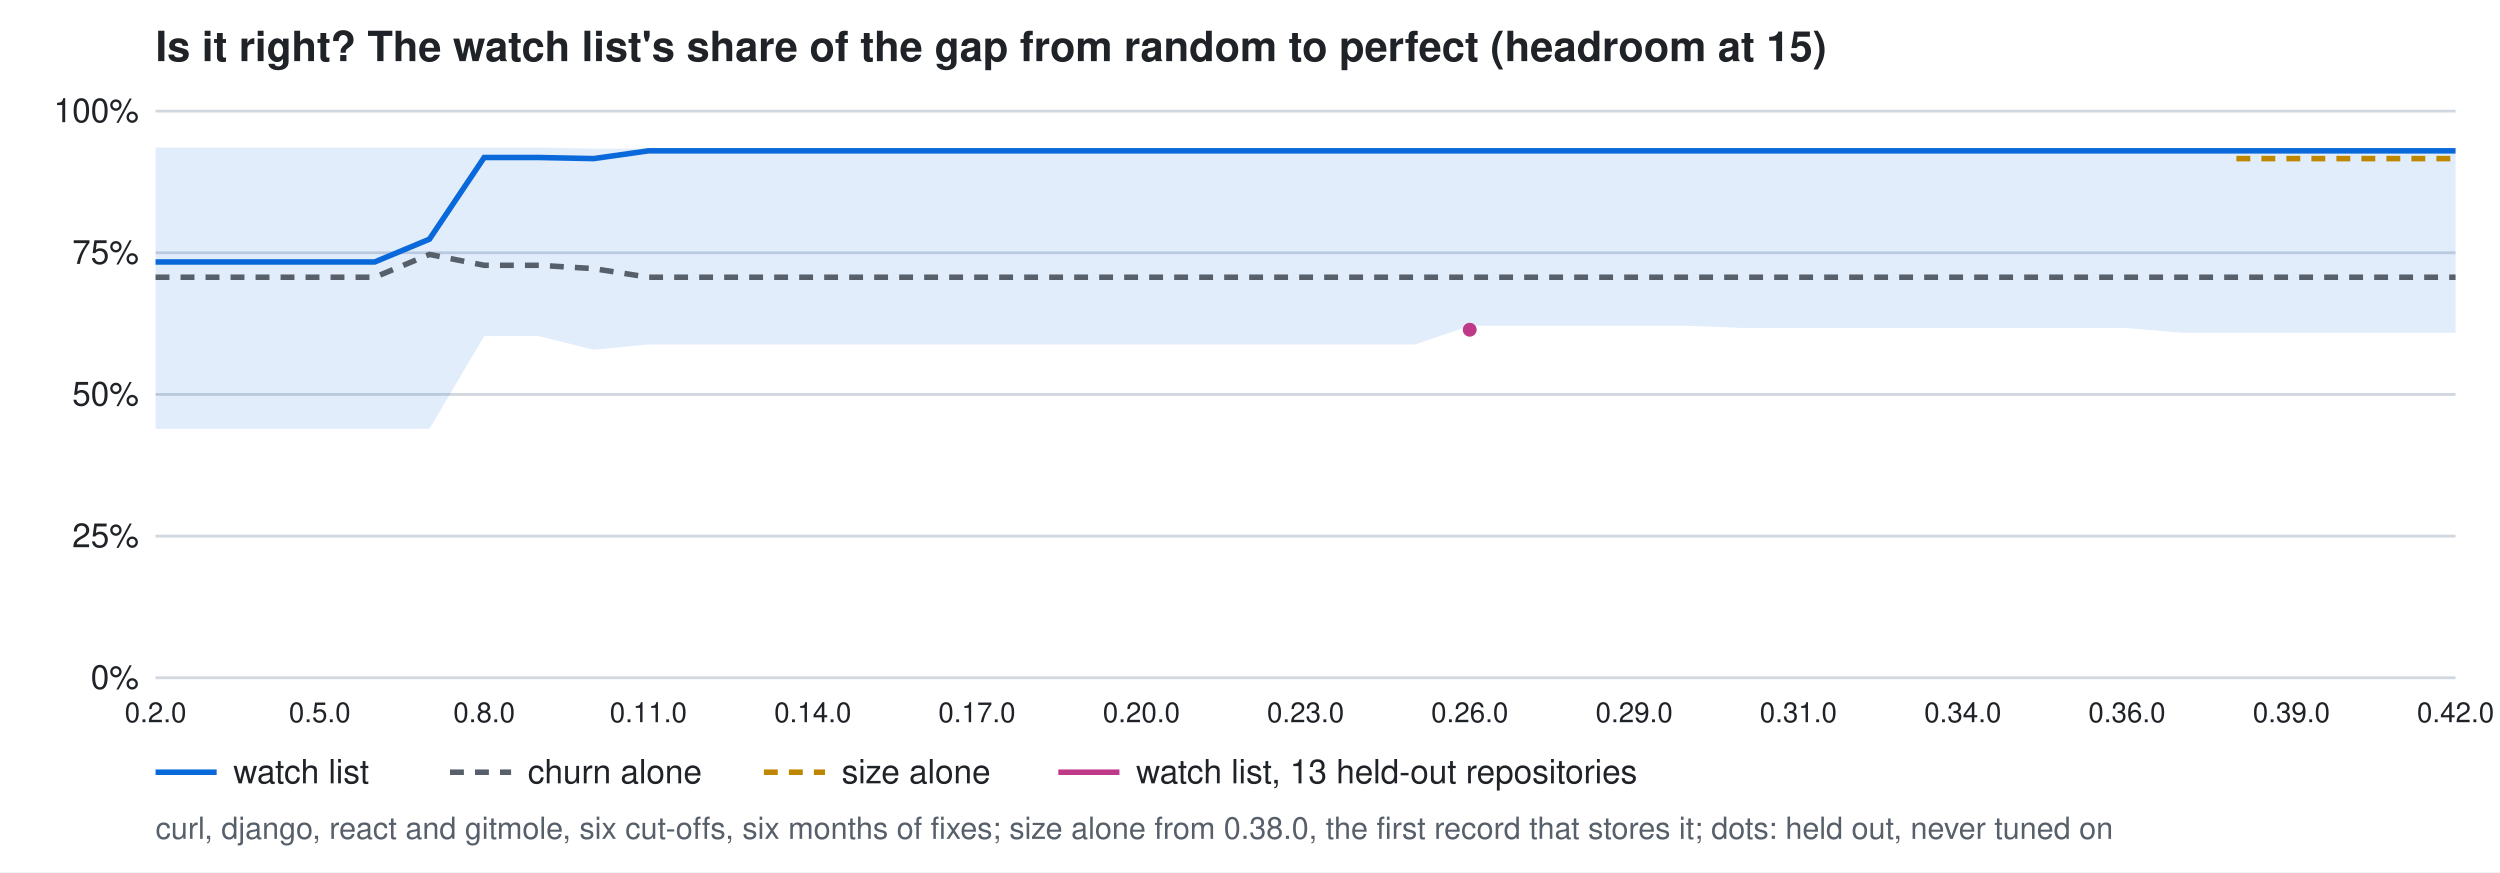
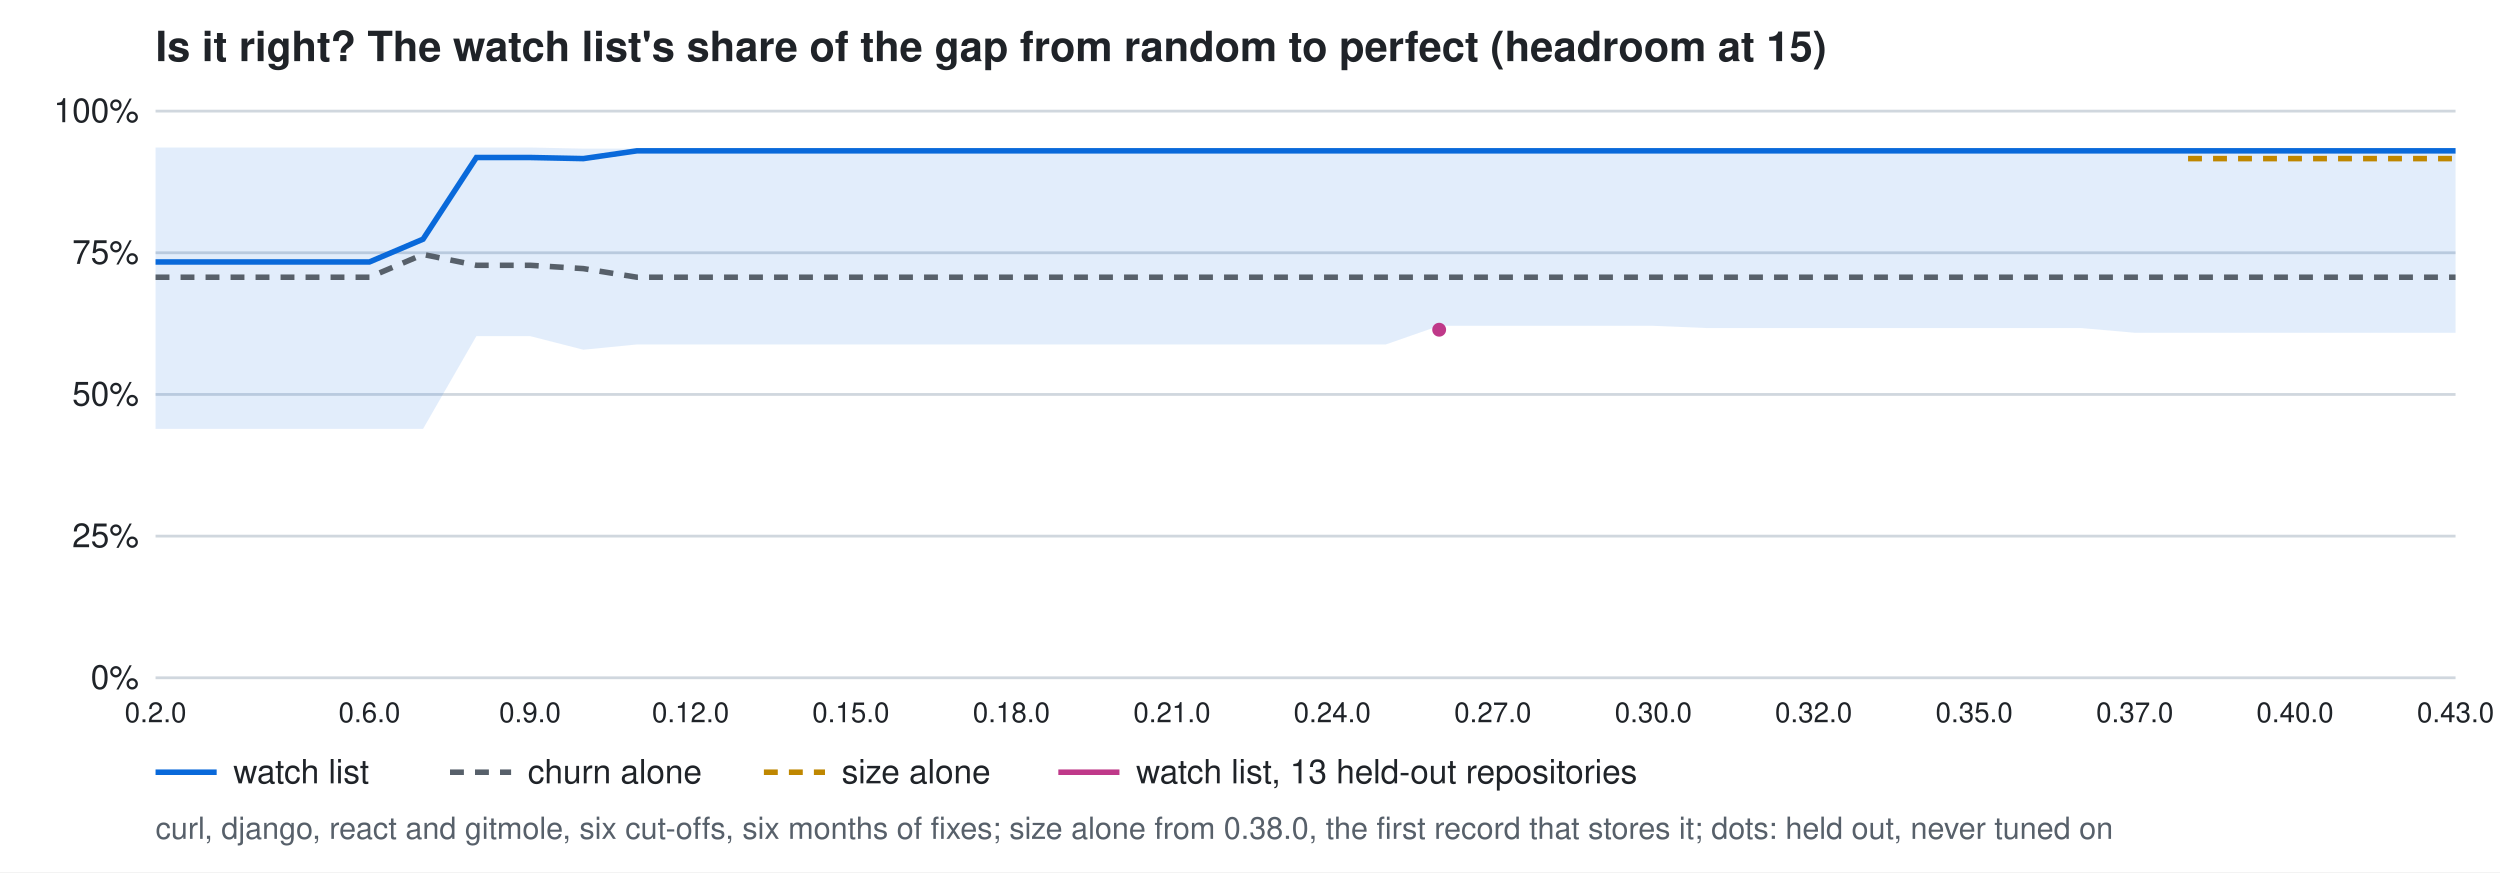
<svg xmlns="http://www.w3.org/2000/svg" width="900" height="314" viewBox="0 0 900 314" font-family="-apple-system,Segoe UI,Helvetica,Arial,sans-serif" font-size="12">
  <rect width="900" height="314" fill="#ffffff" />
  <text x="56" y="22" font-size="15" font-weight="600" fill="#1f2328">Is it right? The watch list's share of the gap from random to perfect (headroom at 15)</text>
  <line x1="56" y1="244.0" x2="884" y2="244.0" stroke="#d0d7de" stroke-width="1" />
  <text x="50" y="248.0" text-anchor="end" fill="#1f2328">0%</text>
  <line x1="56" y1="193.0" x2="884" y2="193.0" stroke="#d0d7de" stroke-width="1" />
  <text x="50" y="197.0" text-anchor="end" fill="#1f2328">25%</text>
  <line x1="56" y1="142.0" x2="884" y2="142.0" stroke="#d0d7de" stroke-width="1" />
  <text x="50" y="146.0" text-anchor="end" fill="#1f2328">50%</text>
  <line x1="56" y1="91.0" x2="884" y2="91.0" stroke="#d0d7de" stroke-width="1" />
  <text x="50" y="95.0" text-anchor="end" fill="#1f2328">75%</text>
  <line x1="56" y1="40.0" x2="884" y2="40.0" stroke="#d0d7de" stroke-width="1" />
  <text x="50" y="44.0" text-anchor="end" fill="#1f2328">100%</text>
  <text x="56.0" y="260" text-anchor="middle" fill="#1f2328" font-size="10">0.2.0</text>
-   <text x="115.1" y="260" text-anchor="middle" fill="#1f2328" font-size="10">0.5.0</text>
-   <text x="174.3" y="260" text-anchor="middle" fill="#1f2328" font-size="10">0.8.0</text>
-   <text x="233.4" y="260" text-anchor="middle" fill="#1f2328" font-size="10">0.11.0</text>
-   <text x="292.6" y="260" text-anchor="middle" fill="#1f2328" font-size="10">0.14.0</text>
-   <text x="351.7" y="260" text-anchor="middle" fill="#1f2328" font-size="10">0.17.0</text>
-   <text x="410.9" y="260" text-anchor="middle" fill="#1f2328" font-size="10">0.20.0</text>
-   <text x="470.0" y="260" text-anchor="middle" fill="#1f2328" font-size="10">0.23.0</text>
-   <text x="529.1" y="260" text-anchor="middle" fill="#1f2328" font-size="10">0.26.0</text>
-   <text x="588.3" y="260" text-anchor="middle" fill="#1f2328" font-size="10">0.29.0</text>
-   <text x="647.4" y="260" text-anchor="middle" fill="#1f2328" font-size="10">0.31.0</text>
-   <text x="706.6" y="260" text-anchor="middle" fill="#1f2328" font-size="10">0.34.0</text>
-   <text x="765.7" y="260" text-anchor="middle" fill="#1f2328" font-size="10">0.36.0</text>
-   <text x="824.9" y="260" text-anchor="middle" fill="#1f2328" font-size="10">0.39.0</text>
-   <text x="884.0" y="260" text-anchor="middle" fill="#1f2328" font-size="10">0.42.0</text>
-   <polygon points="56.0,53.1 75.7,53.1 95.4,53.1 115.1,53.1 134.9,53.1 154.6,53.1 174.3,53.1 194.0,53.1 213.7,53.5 233.4,53.5 253.1,53.5 272.9,53.5 292.6,53.5 312.3,53.5 332.0,53.5 351.7,53.5 371.4,53.5 391.1,53.5 410.9,53.5 430.6,53.5 450.3,53.5 470.0,53.5 489.7,53.5 509.4,53.5 529.1,53.5 548.9,53.5 568.6,53.5 588.3,53.5 608.0,53.5 627.7,53.5 647.4,53.5 667.1,53.5 686.9,53.5 706.6,53.5 726.3,53.5 746.0,53.5 765.7,53.5 785.4,53.5 805.1,53.5 824.9,53.5 844.6,53.5 864.3,53.5 884.0,53.5 884.0,119.8 864.3,119.8 844.6,119.8 824.9,119.8 805.1,119.8 785.4,119.8 765.7,118.1 746.0,118.1 726.3,118.1 706.6,118.1 686.9,118.1 667.1,118.1 647.4,118.1 627.7,118.1 608.0,117.3 588.3,117.3 568.6,117.3 548.9,117.3 529.1,117.3 509.4,124.0 489.7,124.0 470.0,124.0 450.3,124.0 430.6,124.0 410.9,124.0 391.1,124.0 371.4,124.0 351.7,124.0 332.0,124.0 312.3,124.0 292.6,124.0 272.9,124.0 253.1,124.0 233.4,124.0 213.7,125.9 194.0,121.0 174.3,121.0 154.6,154.4 134.9,154.4 115.1,154.4 95.4,154.4 75.7,154.4 56.0,154.4" fill="#0969da" fill-opacity="0.12" stroke="none" />
-   <polyline points="56.0,94.3 75.7,94.3 95.4,94.3 115.1,94.3 134.9,94.3 154.6,86.1 174.3,56.7 194.0,56.7 213.7,57.1 233.4,54.3 253.1,54.3 272.9,54.3 292.6,54.3 312.3,54.3 332.0,54.3 351.7,54.3 371.4,54.3 391.1,54.3 410.9,54.3 430.6,54.3 450.3,54.3 470.0,54.3 489.7,54.3 509.4,54.3 529.1,54.3 548.9,54.3 568.6,54.3 588.3,54.3 608.0,54.3 627.7,54.3 647.4,54.3 667.1,54.3 686.9,54.3 706.6,54.3 726.3,54.3 746.0,54.3 765.7,54.3 785.4,54.3 805.1,54.3 824.9,54.3 844.6,54.3 864.3,54.3 884.0,54.3" fill="none" stroke="#0969da" stroke-width="2" />
-   <polyline points="56.0,99.8 75.7,99.8 95.4,99.8 115.1,99.8 134.9,99.8 154.6,91.6 174.3,95.5 194.0,95.5 213.7,96.7 233.4,99.8 253.1,99.8 272.9,99.8 292.6,99.8 312.3,99.8 332.0,99.8 351.7,99.8 371.4,99.8 391.1,99.8 410.9,99.8 430.6,99.8 450.3,99.8 470.0,99.8 489.7,99.8 509.4,99.8 529.1,99.8 548.9,99.8 568.6,99.8 588.3,99.8 608.0,99.8 627.7,99.8 647.4,99.8 667.1,99.8 686.9,99.8 706.6,99.8 726.3,99.8 746.0,99.8 765.7,99.8 785.4,99.8 805.1,99.8 824.9,99.8 844.6,99.8 864.3,99.8 884.0,99.8" fill="none" stroke="#57606a" stroke-width="2" stroke-dasharray="5 4" />
-   <polyline points="805.1,57.1 824.9,57.1 844.6,57.1 864.3,57.1 884.0,57.1" fill="none" stroke="#bf8700" stroke-width="2" stroke-dasharray="5 4" />
-   <circle cx="529.1" cy="118.7" r="2.5" fill="#bf3989" />
+   <text x="133.0" y="260" text-anchor="middle" fill="#1f2328" font-size="10">0.6.0</text>
+   <text x="190.8" y="260" text-anchor="middle" fill="#1f2328" font-size="10">0.9.0</text>
+   <text x="248.6" y="260" text-anchor="middle" fill="#1f2328" font-size="10">0.12.0</text>
+   <text x="306.3" y="260" text-anchor="middle" fill="#1f2328" font-size="10">0.15.0</text>
+   <text x="364.1" y="260" text-anchor="middle" fill="#1f2328" font-size="10">0.18.0</text>
+   <text x="421.9" y="260" text-anchor="middle" fill="#1f2328" font-size="10">0.21.0</text>
+   <text x="479.6" y="260" text-anchor="middle" fill="#1f2328" font-size="10">0.24.0</text>
+   <text x="537.4" y="260" text-anchor="middle" fill="#1f2328" font-size="10">0.27.0</text>
+   <text x="595.2" y="260" text-anchor="middle" fill="#1f2328" font-size="10">0.30.0</text>
+   <text x="652.9" y="260" text-anchor="middle" fill="#1f2328" font-size="10">0.32.0</text>
+   <text x="710.7" y="260" text-anchor="middle" fill="#1f2328" font-size="10">0.35.0</text>
+   <text x="768.5" y="260" text-anchor="middle" fill="#1f2328" font-size="10">0.37.0</text>
+   <text x="826.2" y="260" text-anchor="middle" fill="#1f2328" font-size="10">0.40.0</text>
+   <text x="884.0" y="260" text-anchor="middle" fill="#1f2328" font-size="10">0.43.0</text>
+   <polygon points="56.0,53.1 75.3,53.1 94.5,53.1 113.8,53.1 133.0,53.1 152.3,53.1 171.5,53.1 190.8,53.1 210.0,53.5 229.3,53.5 248.6,53.5 267.8,53.5 287.1,53.5 306.3,53.5 325.6,53.5 344.8,53.5 364.1,53.5 383.3,53.5 402.6,53.5 421.9,53.5 441.1,53.5 460.4,53.5 479.6,53.5 498.9,53.5 518.1,53.5 537.4,53.5 556.7,53.5 575.9,53.5 595.2,53.5 614.4,53.5 633.7,53.5 652.9,53.5 672.2,53.5 691.4,53.5 710.7,53.5 730.0,53.5 749.2,53.5 768.5,53.5 787.7,53.5 807.0,53.5 826.2,53.5 845.5,53.5 864.7,53.5 884.0,53.5 884.0,119.8 864.7,119.8 845.5,119.8 826.2,119.8 807.0,119.8 787.7,119.8 768.5,119.8 749.2,118.1 730.0,118.1 710.7,118.1 691.4,118.1 672.2,118.1 652.9,118.1 633.7,118.1 614.4,118.1 595.2,117.3 575.9,117.3 556.7,117.3 537.4,117.3 518.1,117.3 498.9,124.0 479.6,124.0 460.4,124.0 441.1,124.0 421.9,124.0 402.6,124.0 383.3,124.0 364.1,124.0 344.8,124.0 325.6,124.0 306.3,124.0 287.1,124.0 267.8,124.0 248.6,124.0 229.3,124.0 210.0,125.9 190.8,121.0 171.5,121.0 152.3,154.4 133.0,154.4 113.8,154.4 94.5,154.4 75.3,154.4 56.0,154.4" fill="#0969da" fill-opacity="0.12" stroke="none" />
+   <polyline points="56.0,94.3 75.3,94.3 94.5,94.3 113.8,94.3 133.0,94.3 152.3,86.1 171.5,56.7 190.8,56.7 210.0,57.1 229.3,54.3 248.6,54.3 267.8,54.3 287.1,54.3 306.3,54.3 325.6,54.3 344.8,54.3 364.1,54.3 383.3,54.3 402.6,54.3 421.9,54.3 441.1,54.3 460.4,54.3 479.6,54.3 498.9,54.3 518.1,54.3 537.4,54.3 556.7,54.3 575.9,54.3 595.2,54.3 614.4,54.3 633.7,54.3 652.9,54.3 672.2,54.3 691.4,54.3 710.7,54.3 730.0,54.3 749.2,54.3 768.5,54.3 787.7,54.3 807.0,54.3 826.2,54.3 845.5,54.3 864.7,54.3 884.0,54.3" fill="none" stroke="#0969da" stroke-width="2" />
+   <polyline points="56.0,99.8 75.3,99.8 94.5,99.8 113.8,99.8 133.0,99.8 152.3,91.6 171.5,95.5 190.8,95.5 210.0,96.7 229.3,99.8 248.6,99.8 267.8,99.8 287.1,99.8 306.3,99.8 325.6,99.8 344.8,99.8 364.1,99.8 383.3,99.8 402.6,99.8 421.9,99.8 441.1,99.8 460.4,99.8 479.6,99.8 498.9,99.8 518.1,99.8 537.4,99.8 556.7,99.8 575.9,99.8 595.2,99.8 614.4,99.8 633.7,99.8 652.9,99.8 672.2,99.8 691.4,99.8 710.7,99.8 730.0,99.8 749.2,99.8 768.5,99.8 787.7,99.8 807.0,99.8 826.2,99.8 845.5,99.8 864.7,99.8 884.0,99.8" fill="none" stroke="#57606a" stroke-width="2" stroke-dasharray="5 4" />
+   <polyline points="787.7,57.1 807.0,57.1 826.2,57.1 845.5,57.1 864.7,57.1 884.0,57.1" fill="none" stroke="#bf8700" stroke-width="2" stroke-dasharray="5 4" />
+   <circle cx="518.1" cy="118.7" r="2.5" fill="#bf3989" />
  <line x1="56" y1="278" x2="78" y2="278" stroke="#0969da" stroke-width="2" />
  <text x="84" y="282" fill="#1f2328">watch list</text>
  <line x1="162" y1="278" x2="184" y2="278" stroke="#57606a" stroke-width="2" stroke-dasharray="5 4" />
  <text x="190" y="282" fill="#1f2328">churn alone</text>
  <line x1="275" y1="278" x2="297" y2="278" stroke="#bf8700" stroke-width="2" stroke-dasharray="5 4" />
  <text x="303" y="282" fill="#1f2328">size alone</text>
  <line x1="381" y1="278" x2="403" y2="278" stroke="#bf3989" stroke-width="2" />
  <text x="409" y="282" fill="#1f2328">watch list, 13 held-out repositories</text>
  <text x="56" y="302" fill="#57606a" font-size="11">curl, django, react and gitmole, six cut-offs, six months of fixes; size alone from 0.38.0, the first record that stores it; dots: held out, never tuned on</text>
</svg>
